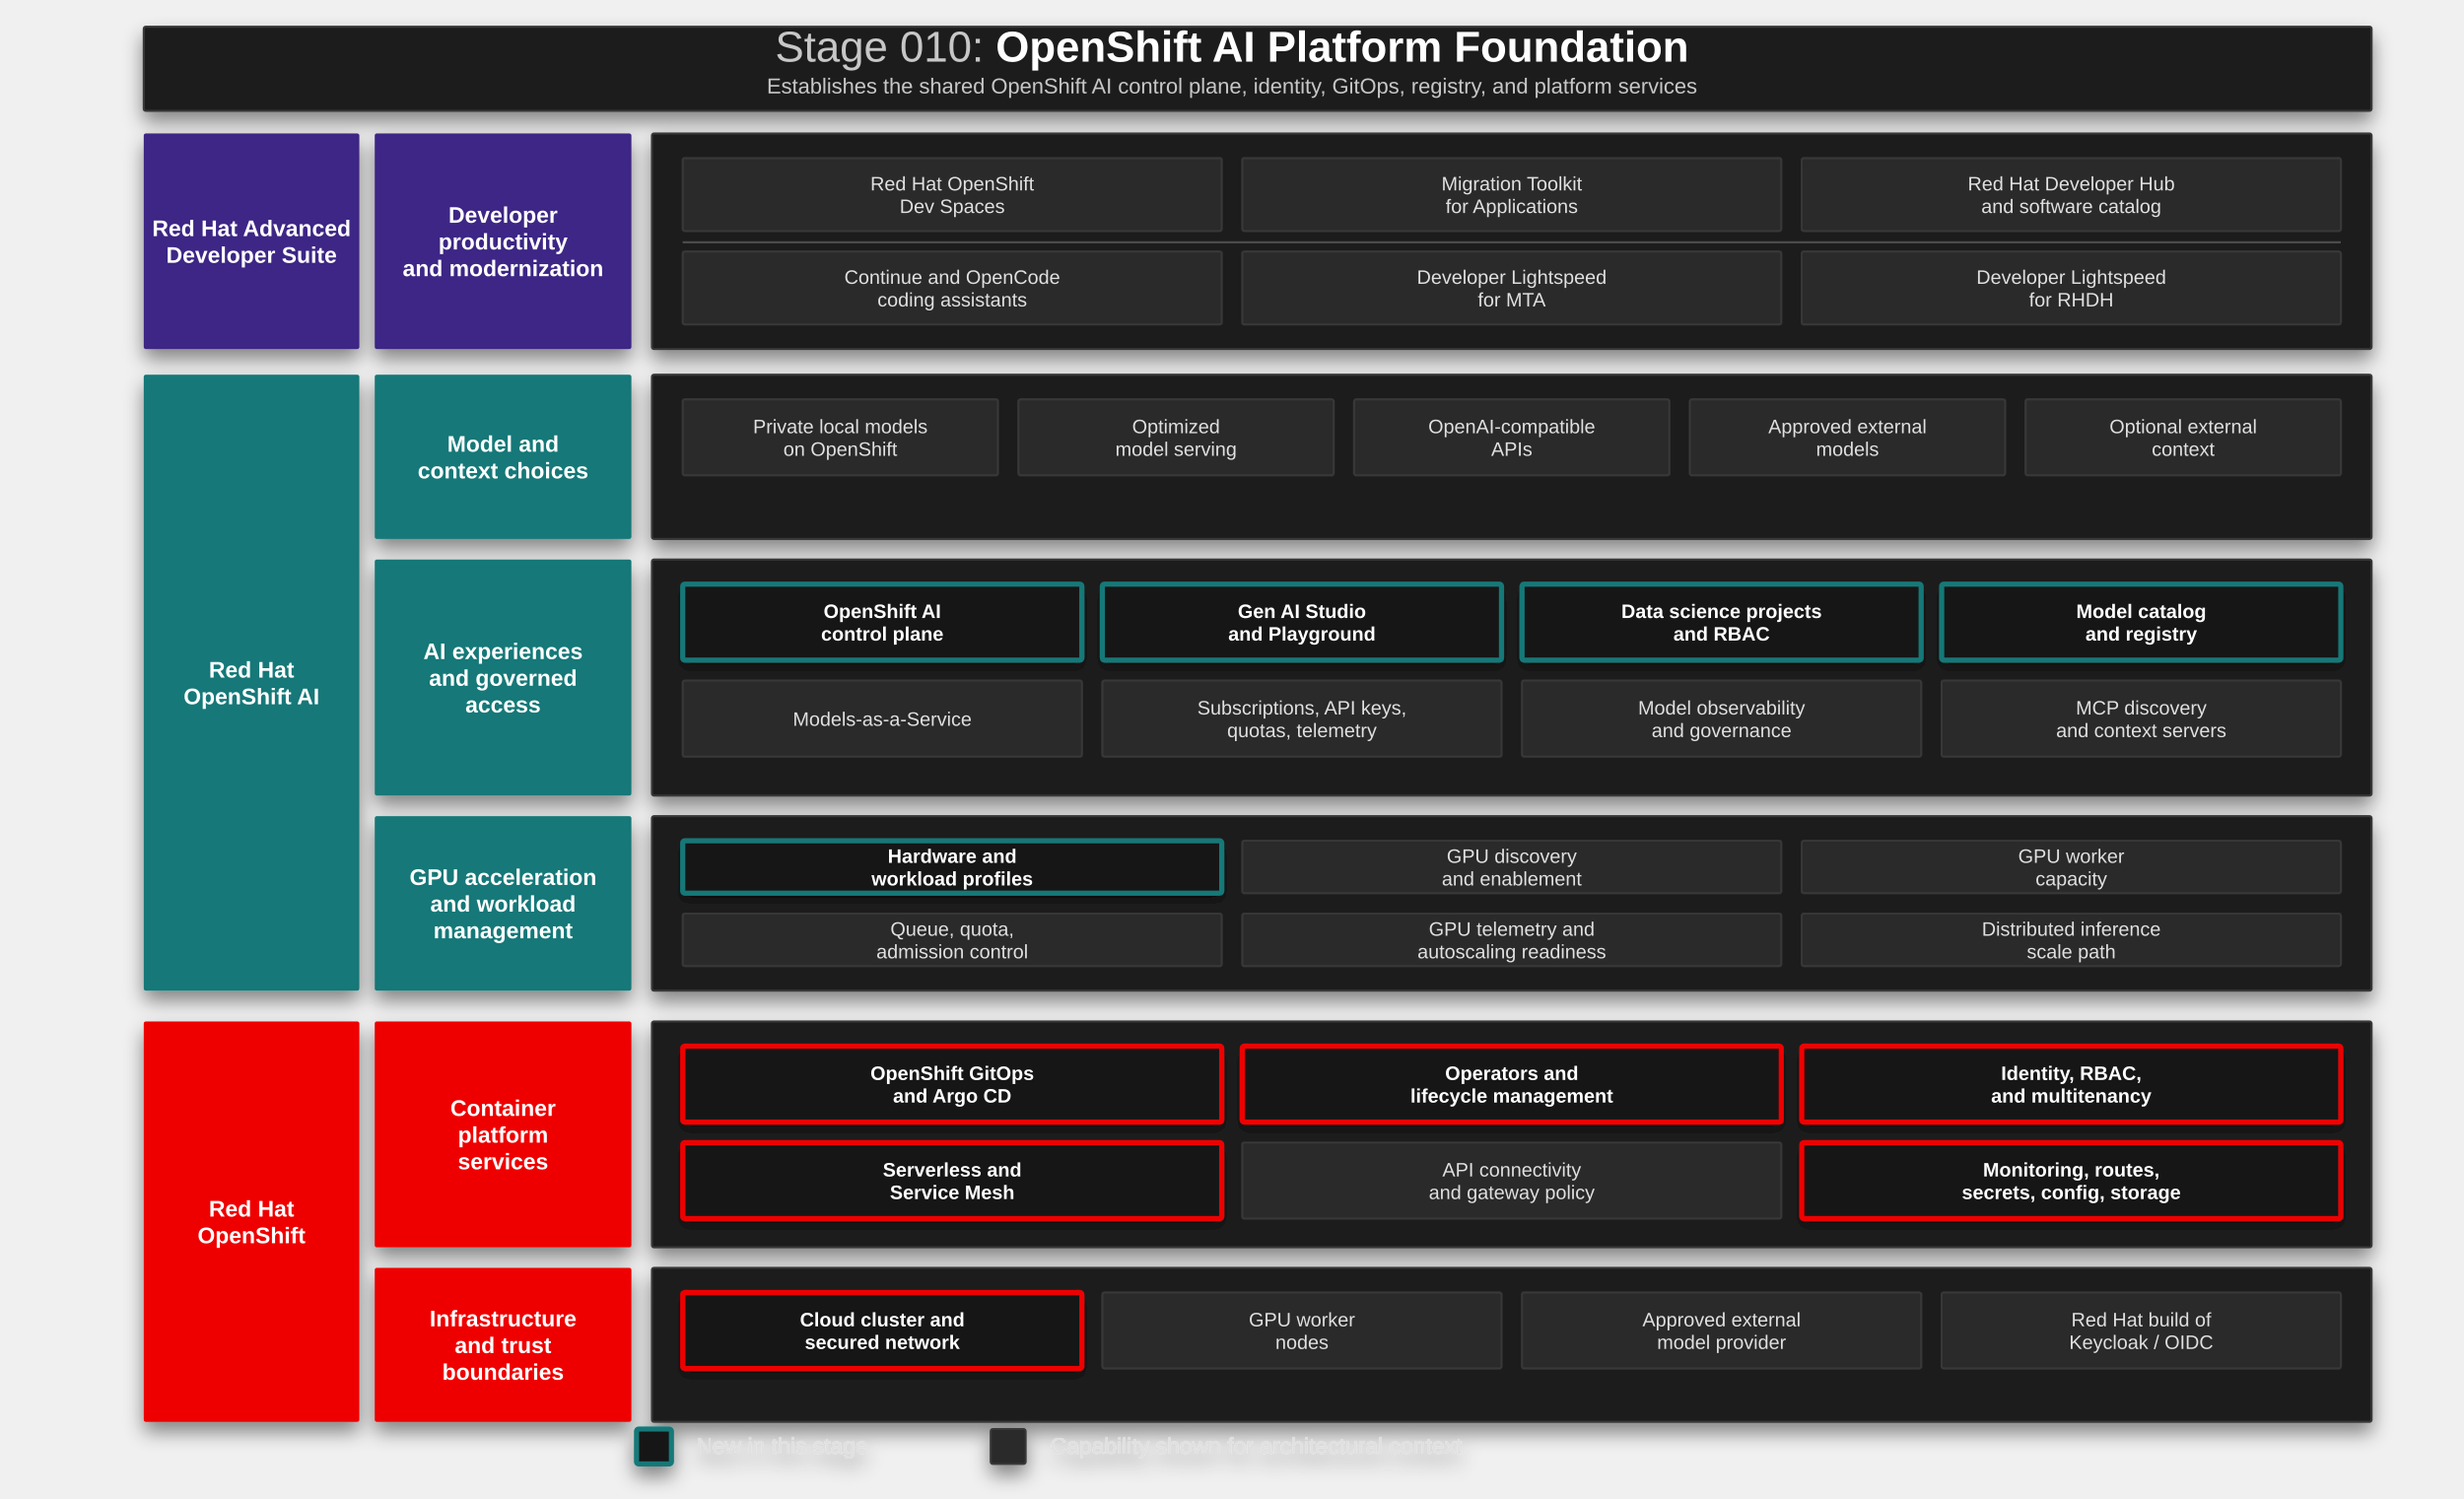
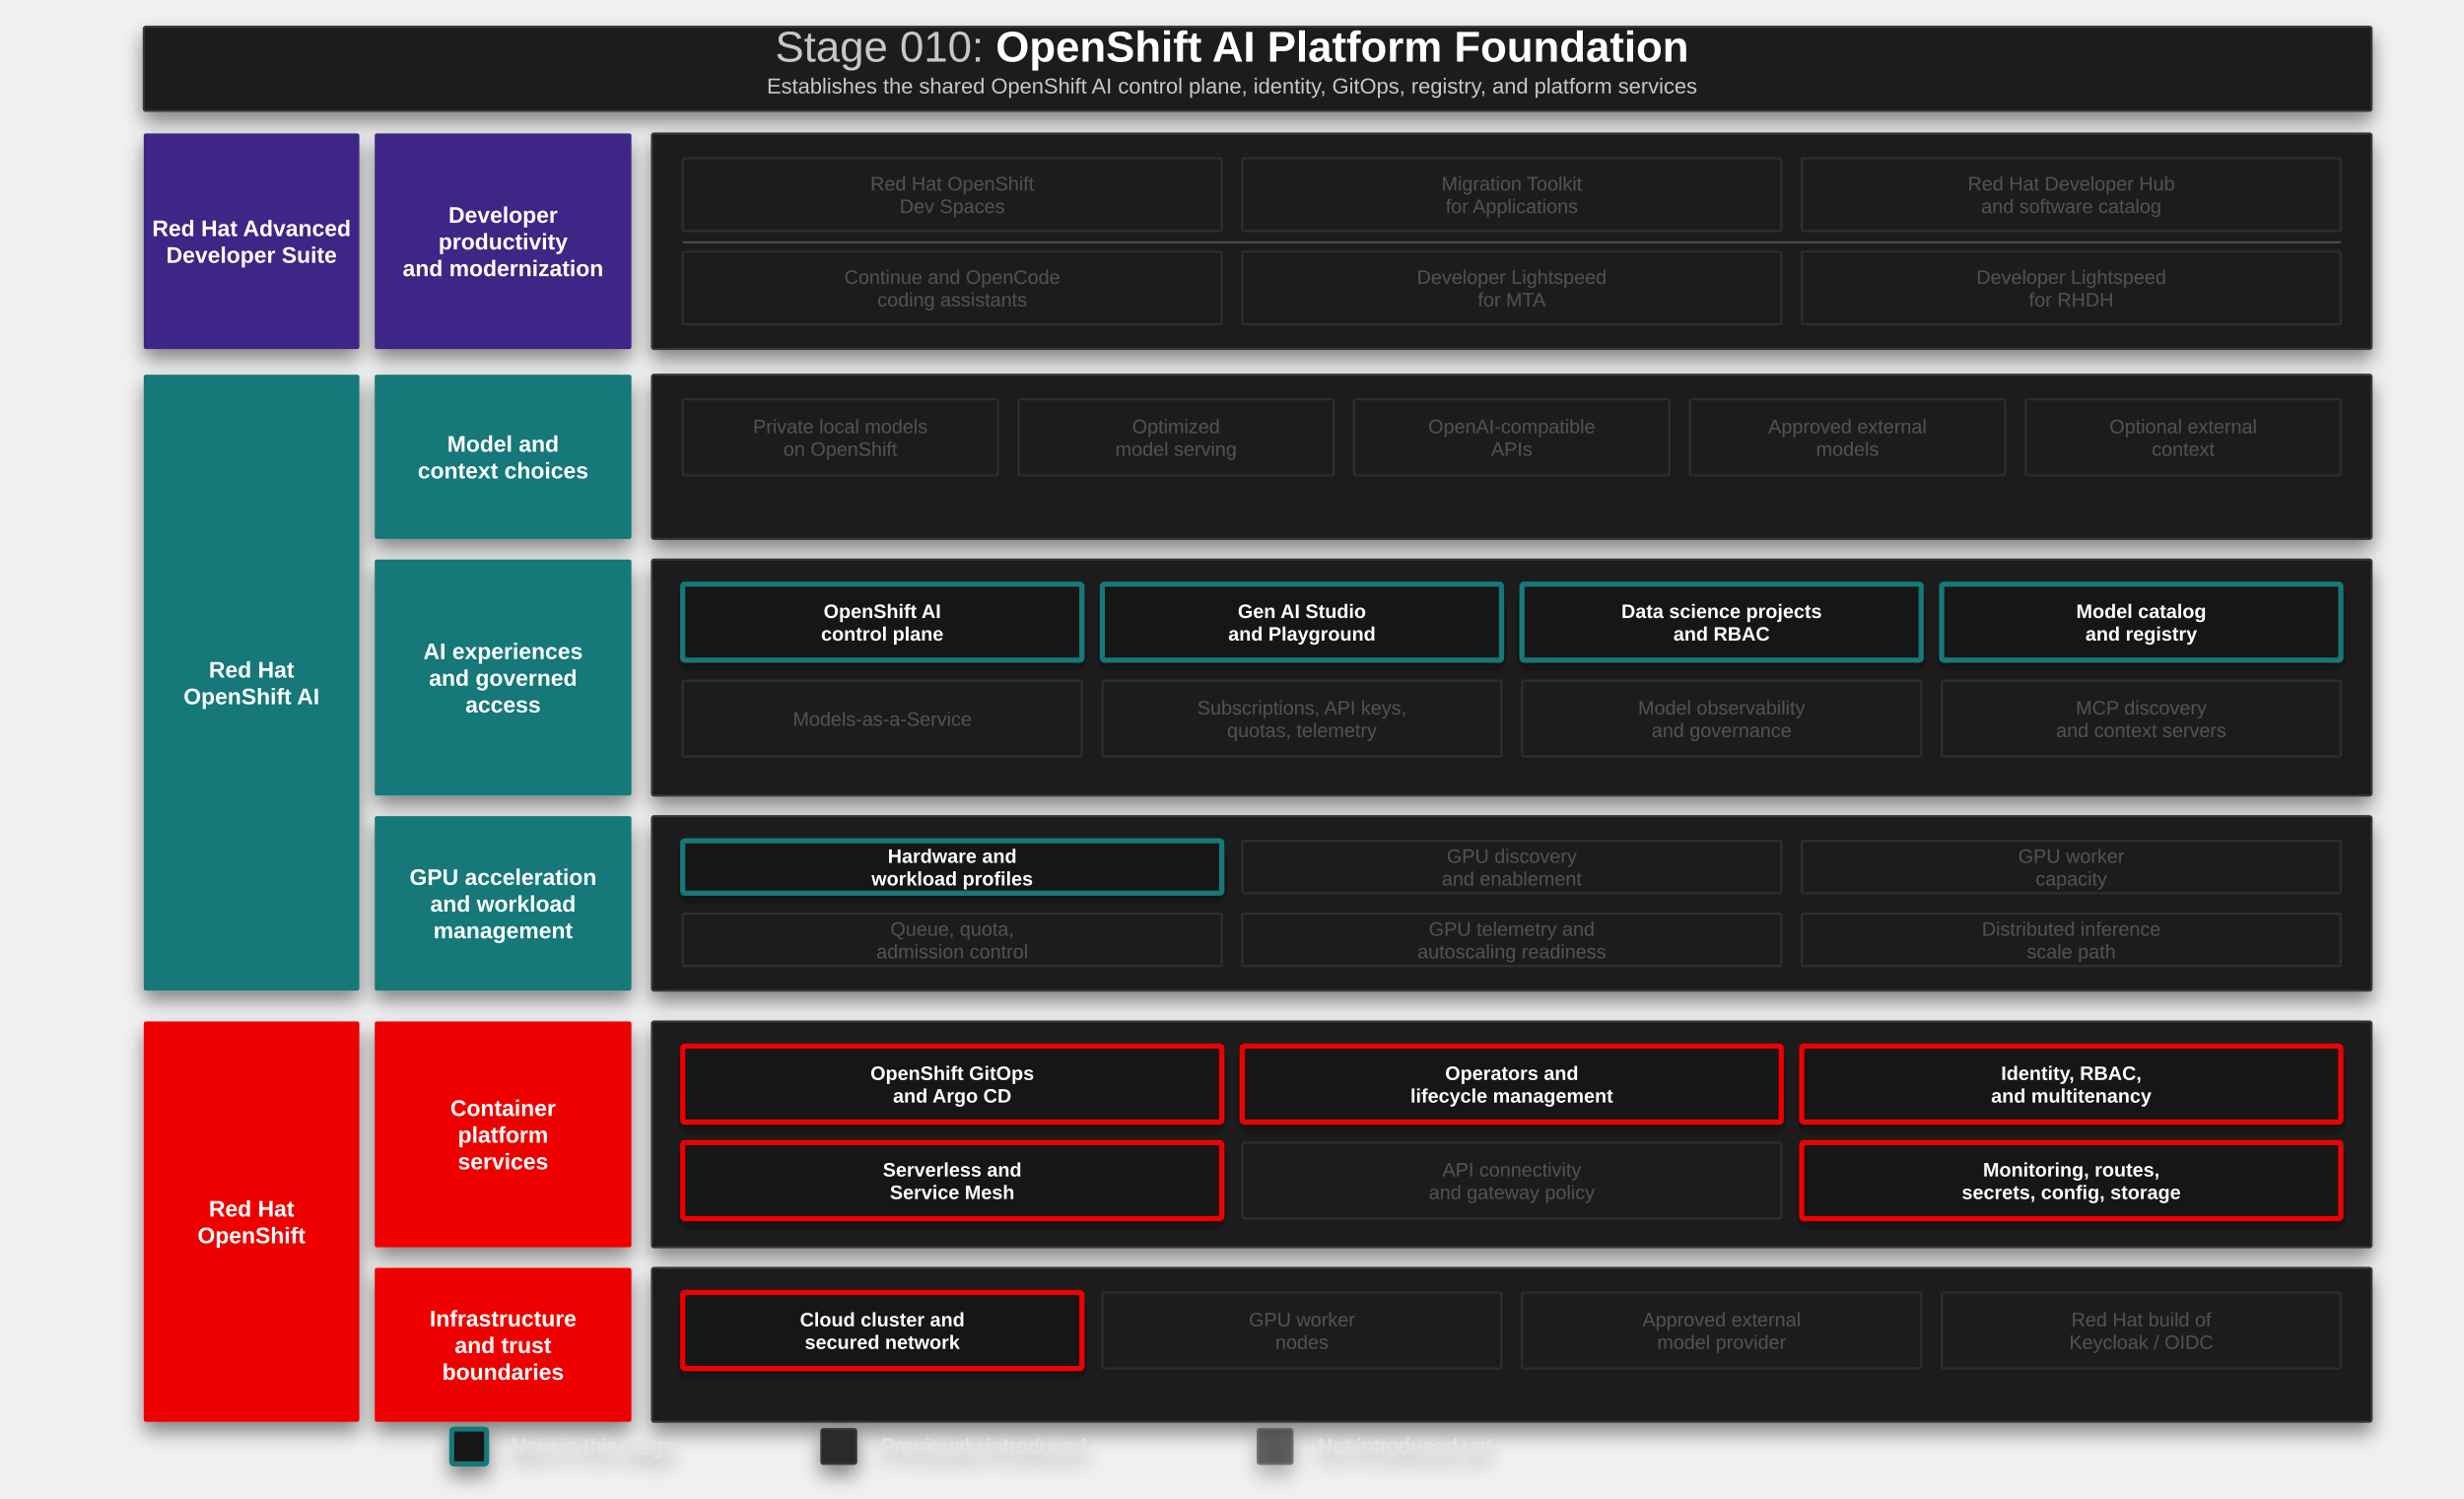
<svg xmlns="http://www.w3.org/2000/svg" width="2400" height="1460" viewBox="0 0 2400 1460" role="img" aria-labelledby="title desc">
  <style>.display{font-family:'Red Hat Display','Arial',sans-serif}.body{font-family:'Red Hat Text','Arial',sans-serif}</style>
  <defs>
    <filter id="lift" x="-20%" y="-20%" width="140%" height="140%">
      <feDropShadow dx="0" dy="6" stdDeviation="5" flood-color="#000" flood-opacity="0.55" />
    </filter>
    <filter id="panelShadow" x="-8%" y="-8%" width="116%" height="116%">
      <feDropShadow dx="0" dy="10" stdDeviation="9" flood-color="#000" flood-opacity="0.45" />
    </filter>
  </defs>
  <g filter="url(#panelShadow)">
    <rect x="140" y="26" width="2170" height="82" rx="2" fill="#1f1f1f" stroke="#383838" stroke-width="2" />
    <text x="1200" y="60" class="display" font-size="42" fill="#ffffff" font-weight="700" text-anchor="middle">
      <tspan fill="#c7c7c7" font-weight="500">Stage 010:</tspan> OpenShift AI Platform Foundation</text>
    <text x="1200" y="91" class="body" font-size="21" fill="#c7c7c7" text-anchor="middle">Establishes the shared OpenShift AI control plane, identity, GitOps, registry, and platform services</text>
    <rect x="140" y="130" width="210" height="210" rx="2" fill="#3d2785" stroke="#3d2785" stroke-width="0" />
    <text x="245" y="230" class="body" font-size="22" fill="#ffffff" font-weight="700" text-anchor="middle">Red Hat Advanced</text>
    <text x="245" y="256" class="body" font-size="22" fill="#ffffff" font-weight="700" text-anchor="middle">Developer Suite</text>
    <rect x="140" y="365" width="210" height="600" rx="2" fill="#147878" stroke="#147878" stroke-width="0" />
    <text x="245" y="660" class="body" font-size="22" fill="#ffffff" font-weight="700" text-anchor="middle">Red Hat</text>
    <text x="245" y="686" class="body" font-size="22" fill="#ffffff" font-weight="700" text-anchor="middle">OpenShift AI</text>
    <rect x="140" y="995" width="210" height="390" rx="2" fill="#ee0000" stroke="#ee0000" stroke-width="0" />
    <text x="245" y="1185" class="body" font-size="22" fill="#ffffff" font-weight="700" text-anchor="middle">Red Hat</text>
    <text x="245" y="1211" class="body" font-size="22" fill="#ffffff" font-weight="700" text-anchor="middle">OpenShift</text>
    <rect x="365" y="130" width="250" height="210" rx="2" fill="#3d2785" stroke="#3d2785" stroke-width="0" />
    <text x="490" y="217" class="body" font-size="22" fill="#ffffff" font-weight="700" text-anchor="middle">Developer</text>
    <text x="490" y="243" class="body" font-size="22" fill="#ffffff" font-weight="700" text-anchor="middle">productivity</text>
    <text x="490" y="269" class="body" font-size="22" fill="#ffffff" font-weight="700" text-anchor="middle">and modernization</text>
    <rect x="635" y="130" width="1675" height="210" rx="2" fill="#1f1f1f" stroke="#383838" stroke-width="2" />
-     <g>
-       <rect x="665" y="154" width="525" height="71" rx="2" fill="#292929" stroke="#383838" stroke-width="2" />
-       <text x="927.5" y="185.5" class="body" font-size="19" fill="#e0e0e0" font-weight="450" text-anchor="middle">Red Hat OpenShift</text>
-       <text x="927.5" y="207.5" class="body" font-size="19" fill="#e0e0e0" font-weight="450" text-anchor="middle">Dev Spaces</text>
-     </g>
-     <g>
-       <rect x="1210" y="154" width="525" height="71" rx="2" fill="#292929" stroke="#383838" stroke-width="2" />
-       <text x="1472.5" y="185.5" class="body" font-size="19" fill="#e0e0e0" font-weight="450" text-anchor="middle">Migration Toolkit</text>
-       <text x="1472.5" y="207.5" class="body" font-size="19" fill="#e0e0e0" font-weight="450" text-anchor="middle">for Applications</text>
-     </g>
-     <g>
-       <rect x="1755" y="154" width="525" height="71" rx="2" fill="#292929" stroke="#383838" stroke-width="2" />
-       <text x="2017.5" y="185.5" class="body" font-size="19" fill="#e0e0e0" font-weight="450" text-anchor="middle">Red Hat Developer Hub</text>
-       <text x="2017.5" y="207.5" class="body" font-size="19" fill="#e0e0e0" font-weight="450" text-anchor="middle">and software catalog</text>
-     </g>
-     <g>
-       <rect x="665" y="245" width="525" height="71" rx="2" fill="#292929" stroke="#383838" stroke-width="2" />
-       <text x="927.5" y="276.5" class="body" font-size="19" fill="#e0e0e0" font-weight="450" text-anchor="middle">Continue and OpenCode</text>
-       <text x="927.5" y="298.5" class="body" font-size="19" fill="#e0e0e0" font-weight="450" text-anchor="middle">coding assistants</text>
-     </g>
-     <g>
-       <rect x="1210" y="245" width="525" height="71" rx="2" fill="#292929" stroke="#383838" stroke-width="2" />
-       <text x="1472.5" y="276.5" class="body" font-size="19" fill="#e0e0e0" font-weight="450" text-anchor="middle">Developer Lightspeed</text>
-       <text x="1472.5" y="298.5" class="body" font-size="19" fill="#e0e0e0" font-weight="450" text-anchor="middle">for MTA</text>
-     </g>
-     <g>
-       <rect x="1755" y="245" width="525" height="71" rx="2" fill="#292929" stroke="#383838" stroke-width="2" />
-       <text x="2017.5" y="276.5" class="body" font-size="19" fill="#e0e0e0" font-weight="450" text-anchor="middle">Developer Lightspeed</text>
-       <text x="2017.5" y="298.5" class="body" font-size="19" fill="#e0e0e0" font-weight="450" text-anchor="middle">for RHDH</text>
+     <g opacity="0.62">
+       <rect x="665" y="154" width="525" height="71" rx="2" fill="#1f1f1f" stroke="#383838" stroke-width="2" />
+       <text x="927.5" y="185.5" class="body" font-size="19" fill="#707070" font-weight="450" text-anchor="middle">Red Hat OpenShift</text>
+       <text x="927.5" y="207.5" class="body" font-size="19" fill="#707070" font-weight="450" text-anchor="middle">Dev Spaces</text>
+     </g>
+     <g opacity="0.62">
+       <rect x="1210" y="154" width="525" height="71" rx="2" fill="#1f1f1f" stroke="#383838" stroke-width="2" />
+       <text x="1472.5" y="185.5" class="body" font-size="19" fill="#707070" font-weight="450" text-anchor="middle">Migration Toolkit</text>
+       <text x="1472.5" y="207.5" class="body" font-size="19" fill="#707070" font-weight="450" text-anchor="middle">for Applications</text>
+     </g>
+     <g opacity="0.62">
+       <rect x="1755" y="154" width="525" height="71" rx="2" fill="#1f1f1f" stroke="#383838" stroke-width="2" />
+       <text x="2017.5" y="185.5" class="body" font-size="19" fill="#707070" font-weight="450" text-anchor="middle">Red Hat Developer Hub</text>
+       <text x="2017.5" y="207.5" class="body" font-size="19" fill="#707070" font-weight="450" text-anchor="middle">and software catalog</text>
+     </g>
+     <g opacity="0.62">
+       <rect x="665" y="245" width="525" height="71" rx="2" fill="#1f1f1f" stroke="#383838" stroke-width="2" />
+       <text x="927.5" y="276.5" class="body" font-size="19" fill="#707070" font-weight="450" text-anchor="middle">Continue and OpenCode</text>
+       <text x="927.5" y="298.5" class="body" font-size="19" fill="#707070" font-weight="450" text-anchor="middle">coding assistants</text>
+     </g>
+     <g opacity="0.62">
+       <rect x="1210" y="245" width="525" height="71" rx="2" fill="#1f1f1f" stroke="#383838" stroke-width="2" />
+       <text x="1472.5" y="276.5" class="body" font-size="19" fill="#707070" font-weight="450" text-anchor="middle">Developer Lightspeed</text>
+       <text x="1472.5" y="298.5" class="body" font-size="19" fill="#707070" font-weight="450" text-anchor="middle">for MTA</text>
+     </g>
+     <g opacity="0.62">
+       <rect x="1755" y="245" width="525" height="71" rx="2" fill="#1f1f1f" stroke="#383838" stroke-width="2" />
+       <text x="2017.5" y="276.5" class="body" font-size="19" fill="#707070" font-weight="450" text-anchor="middle">Developer Lightspeed</text>
+       <text x="2017.5" y="298.5" class="body" font-size="19" fill="#707070" font-weight="450" text-anchor="middle">for RHDH</text>
    </g>
    <line x1="665" y1="236" x2="2280" y2="236" stroke="#4d4d4d" stroke-width="2" />
    <rect x="365" y="365" width="250" height="160" rx="2" fill="#147878" stroke="#147878" stroke-width="0" />
    <text x="490" y="440" class="body" font-size="22" fill="#ffffff" font-weight="700" text-anchor="middle">Model and</text>
    <text x="490" y="466" class="body" font-size="22" fill="#ffffff" font-weight="700" text-anchor="middle">context choices</text>
    <rect x="635" y="365" width="1675" height="160" rx="2" fill="#1f1f1f" stroke="#383838" stroke-width="2" />
-     <g>
-       <rect x="665" y="389" width="307" height="74" rx="2" fill="#292929" stroke="#383838" stroke-width="2" />
-       <text x="818.5" y="422" class="body" font-size="19" fill="#e0e0e0" font-weight="450" text-anchor="middle">Private local models</text>
-       <text x="818.5" y="444" class="body" font-size="19" fill="#e0e0e0" font-weight="450" text-anchor="middle">on OpenShift</text>
-     </g>
-     <g>
-       <rect x="992" y="389" width="307" height="74" rx="2" fill="#292929" stroke="#383838" stroke-width="2" />
-       <text x="1145.5" y="422" class="body" font-size="19" fill="#e0e0e0" font-weight="450" text-anchor="middle">Optimized</text>
-       <text x="1145.5" y="444" class="body" font-size="19" fill="#e0e0e0" font-weight="450" text-anchor="middle">model serving</text>
-     </g>
-     <g>
-       <rect x="1319" y="389" width="307" height="74" rx="2" fill="#292929" stroke="#383838" stroke-width="2" />
-       <text x="1472.5" y="422" class="body" font-size="19" fill="#e0e0e0" font-weight="450" text-anchor="middle">OpenAI-compatible</text>
-       <text x="1472.5" y="444" class="body" font-size="19" fill="#e0e0e0" font-weight="450" text-anchor="middle">APIs</text>
-     </g>
-     <g>
-       <rect x="1646" y="389" width="307" height="74" rx="2" fill="#292929" stroke="#383838" stroke-width="2" />
-       <text x="1799.5" y="422" class="body" font-size="19" fill="#e0e0e0" font-weight="450" text-anchor="middle">Approved external</text>
-       <text x="1799.5" y="444" class="body" font-size="19" fill="#e0e0e0" font-weight="450" text-anchor="middle">models</text>
-     </g>
-     <g>
-       <rect x="1973" y="389" width="307" height="74" rx="2" fill="#292929" stroke="#383838" stroke-width="2" />
-       <text x="2126.5" y="422" class="body" font-size="19" fill="#e0e0e0" font-weight="450" text-anchor="middle">Optional external</text>
-       <text x="2126.5" y="444" class="body" font-size="19" fill="#e0e0e0" font-weight="450" text-anchor="middle">context</text>
+     <g opacity="0.62">
+       <rect x="665" y="389" width="307" height="74" rx="2" fill="#1f1f1f" stroke="#383838" stroke-width="2" />
+       <text x="818.5" y="422" class="body" font-size="19" fill="#707070" font-weight="450" text-anchor="middle">Private local models</text>
+       <text x="818.5" y="444" class="body" font-size="19" fill="#707070" font-weight="450" text-anchor="middle">on OpenShift</text>
+     </g>
+     <g opacity="0.62">
+       <rect x="992" y="389" width="307" height="74" rx="2" fill="#1f1f1f" stroke="#383838" stroke-width="2" />
+       <text x="1145.5" y="422" class="body" font-size="19" fill="#707070" font-weight="450" text-anchor="middle">Optimized</text>
+       <text x="1145.5" y="444" class="body" font-size="19" fill="#707070" font-weight="450" text-anchor="middle">model serving</text>
+     </g>
+     <g opacity="0.62">
+       <rect x="1319" y="389" width="307" height="74" rx="2" fill="#1f1f1f" stroke="#383838" stroke-width="2" />
+       <text x="1472.5" y="422" class="body" font-size="19" fill="#707070" font-weight="450" text-anchor="middle">OpenAI-compatible</text>
+       <text x="1472.5" y="444" class="body" font-size="19" fill="#707070" font-weight="450" text-anchor="middle">APIs</text>
+     </g>
+     <g opacity="0.62">
+       <rect x="1646" y="389" width="307" height="74" rx="2" fill="#1f1f1f" stroke="#383838" stroke-width="2" />
+       <text x="1799.5" y="422" class="body" font-size="19" fill="#707070" font-weight="450" text-anchor="middle">Approved external</text>
+       <text x="1799.5" y="444" class="body" font-size="19" fill="#707070" font-weight="450" text-anchor="middle">models</text>
+     </g>
+     <g opacity="0.62">
+       <rect x="1973" y="389" width="307" height="74" rx="2" fill="#1f1f1f" stroke="#383838" stroke-width="2" />
+       <text x="2126.5" y="422" class="body" font-size="19" fill="#707070" font-weight="450" text-anchor="middle">Optional external</text>
+       <text x="2126.5" y="444" class="body" font-size="19" fill="#707070" font-weight="450" text-anchor="middle">context</text>
    </g>
    <rect x="365" y="545" width="250" height="230" rx="2" fill="#147878" stroke="#147878" stroke-width="0" />
    <text x="490" y="642" class="body" font-size="22" fill="#ffffff" font-weight="700" text-anchor="middle">AI experiences</text>
    <text x="490" y="668" class="body" font-size="22" fill="#ffffff" font-weight="700" text-anchor="middle">and governed</text>
    <text x="490" y="694" class="body" font-size="22" fill="#ffffff" font-weight="700" text-anchor="middle">access</text>
    <rect x="635" y="545" width="1675" height="230" rx="2" fill="#1f1f1f" stroke="#383838" stroke-width="2" />
    <g filter="url(#lift)">
      <rect x="665" y="569" width="388.75" height="74" rx="2" fill="#151515" stroke="#147878" stroke-width="5" />
      <text x="859.375" y="602" class="body" font-size="19" fill="#ffffff" font-weight="700" text-anchor="middle">OpenShift AI</text>
      <text x="859.375" y="624" class="body" font-size="19" fill="#ffffff" font-weight="700" text-anchor="middle">control plane</text>
    </g>
    <g filter="url(#lift)">
      <rect x="1073.75" y="569" width="388.75" height="74" rx="2" fill="#151515" stroke="#147878" stroke-width="5" />
      <text x="1268.125" y="602" class="body" font-size="19" fill="#ffffff" font-weight="700" text-anchor="middle">Gen AI Studio</text>
      <text x="1268.125" y="624" class="body" font-size="19" fill="#ffffff" font-weight="700" text-anchor="middle">and Playground</text>
    </g>
    <g filter="url(#lift)">
      <rect x="1482.5" y="569" width="388.75" height="74" rx="2" fill="#151515" stroke="#147878" stroke-width="5" />
      <text x="1676.875" y="602" class="body" font-size="19" fill="#ffffff" font-weight="700" text-anchor="middle">Data science projects</text>
      <text x="1676.875" y="624" class="body" font-size="19" fill="#ffffff" font-weight="700" text-anchor="middle">and RBAC</text>
    </g>
    <g filter="url(#lift)">
      <rect x="1891.25" y="569" width="388.75" height="74" rx="2" fill="#151515" stroke="#147878" stroke-width="5" />
      <text x="2085.625" y="602" class="body" font-size="19" fill="#ffffff" font-weight="700" text-anchor="middle">Model catalog</text>
      <text x="2085.625" y="624" class="body" font-size="19" fill="#ffffff" font-weight="700" text-anchor="middle">and registry</text>
    </g>
-     <g>
-       <rect x="665" y="663" width="388.75" height="74" rx="2" fill="#292929" stroke="#383838" stroke-width="2" />
-       <text x="859.375" y="707" class="body" font-size="19" fill="#e0e0e0" font-weight="450" text-anchor="middle">Models-as-a-Service</text>
-     </g>
-     <g>
-       <rect x="1073.75" y="663" width="388.75" height="74" rx="2" fill="#292929" stroke="#383838" stroke-width="2" />
-       <text x="1268.125" y="696" class="body" font-size="19" fill="#e0e0e0" font-weight="450" text-anchor="middle">Subscriptions, API keys,</text>
-       <text x="1268.125" y="718" class="body" font-size="19" fill="#e0e0e0" font-weight="450" text-anchor="middle">quotas, telemetry</text>
-     </g>
-     <g>
-       <rect x="1482.5" y="663" width="388.75" height="74" rx="2" fill="#292929" stroke="#383838" stroke-width="2" />
-       <text x="1676.875" y="696" class="body" font-size="19" fill="#e0e0e0" font-weight="450" text-anchor="middle">Model observability</text>
-       <text x="1676.875" y="718" class="body" font-size="19" fill="#e0e0e0" font-weight="450" text-anchor="middle">and governance</text>
-     </g>
-     <g>
-       <rect x="1891.25" y="663" width="388.75" height="74" rx="2" fill="#292929" stroke="#383838" stroke-width="2" />
-       <text x="2085.625" y="696" class="body" font-size="19" fill="#e0e0e0" font-weight="450" text-anchor="middle">MCP discovery</text>
-       <text x="2085.625" y="718" class="body" font-size="19" fill="#e0e0e0" font-weight="450" text-anchor="middle">and context servers</text>
+     <g opacity="0.62">
+       <rect x="665" y="663" width="388.75" height="74" rx="2" fill="#1f1f1f" stroke="#383838" stroke-width="2" />
+       <text x="859.375" y="707" class="body" font-size="19" fill="#707070" font-weight="450" text-anchor="middle">Models-as-a-Service</text>
+     </g>
+     <g opacity="0.62">
+       <rect x="1073.75" y="663" width="388.75" height="74" rx="2" fill="#1f1f1f" stroke="#383838" stroke-width="2" />
+       <text x="1268.125" y="696" class="body" font-size="19" fill="#707070" font-weight="450" text-anchor="middle">Subscriptions, API keys,</text>
+       <text x="1268.125" y="718" class="body" font-size="19" fill="#707070" font-weight="450" text-anchor="middle">quotas, telemetry</text>
+     </g>
+     <g opacity="0.62">
+       <rect x="1482.5" y="663" width="388.75" height="74" rx="2" fill="#1f1f1f" stroke="#383838" stroke-width="2" />
+       <text x="1676.875" y="696" class="body" font-size="19" fill="#707070" font-weight="450" text-anchor="middle">Model observability</text>
+       <text x="1676.875" y="718" class="body" font-size="19" fill="#707070" font-weight="450" text-anchor="middle">and governance</text>
+     </g>
+     <g opacity="0.62">
+       <rect x="1891.25" y="663" width="388.75" height="74" rx="2" fill="#1f1f1f" stroke="#383838" stroke-width="2" />
+       <text x="2085.625" y="696" class="body" font-size="19" fill="#707070" font-weight="450" text-anchor="middle">MCP discovery</text>
+       <text x="2085.625" y="718" class="body" font-size="19" fill="#707070" font-weight="450" text-anchor="middle">and context servers</text>
    </g>
    <rect x="365" y="795" width="250" height="170" rx="2" fill="#147878" stroke="#147878" stroke-width="0" />
    <text x="490" y="862" class="body" font-size="22" fill="#ffffff" font-weight="700" text-anchor="middle">GPU acceleration</text>
    <text x="490" y="888" class="body" font-size="22" fill="#ffffff" font-weight="700" text-anchor="middle">and workload</text>
    <text x="490" y="914" class="body" font-size="22" fill="#ffffff" font-weight="700" text-anchor="middle">management</text>
    <rect x="635" y="795" width="1675" height="170" rx="2" fill="#1f1f1f" stroke="#383838" stroke-width="2" />
    <g filter="url(#lift)">
      <rect x="665" y="819" width="525" height="51" rx="2" fill="#151515" stroke="#147878" stroke-width="5" />
      <text x="927.5" y="840.5" class="body" font-size="19" fill="#ffffff" font-weight="700" text-anchor="middle">Hardware and</text>
      <text x="927.5" y="862.5" class="body" font-size="19" fill="#ffffff" font-weight="700" text-anchor="middle">workload profiles</text>
    </g>
-     <g>
-       <rect x="1210" y="819" width="525" height="51" rx="2" fill="#292929" stroke="#383838" stroke-width="2" />
-       <text x="1472.5" y="840.5" class="body" font-size="19" fill="#e0e0e0" font-weight="450" text-anchor="middle">GPU discovery</text>
-       <text x="1472.5" y="862.5" class="body" font-size="19" fill="#e0e0e0" font-weight="450" text-anchor="middle">and enablement</text>
-     </g>
-     <g>
-       <rect x="1755" y="819" width="525" height="51" rx="2" fill="#292929" stroke="#383838" stroke-width="2" />
-       <text x="2017.5" y="840.5" class="body" font-size="19" fill="#e0e0e0" font-weight="450" text-anchor="middle">GPU worker</text>
-       <text x="2017.5" y="862.5" class="body" font-size="19" fill="#e0e0e0" font-weight="450" text-anchor="middle">capacity</text>
-     </g>
-     <g>
-       <rect x="665" y="890" width="525" height="51" rx="2" fill="#292929" stroke="#383838" stroke-width="2" />
-       <text x="927.5" y="911.5" class="body" font-size="19" fill="#e0e0e0" font-weight="450" text-anchor="middle">Queue, quota,</text>
-       <text x="927.5" y="933.5" class="body" font-size="19" fill="#e0e0e0" font-weight="450" text-anchor="middle">admission control</text>
-     </g>
-     <g>
-       <rect x="1210" y="890" width="525" height="51" rx="2" fill="#292929" stroke="#383838" stroke-width="2" />
-       <text x="1472.5" y="911.5" class="body" font-size="19" fill="#e0e0e0" font-weight="450" text-anchor="middle">GPU telemetry and</text>
-       <text x="1472.5" y="933.5" class="body" font-size="19" fill="#e0e0e0" font-weight="450" text-anchor="middle">autoscaling readiness</text>
-     </g>
-     <g>
-       <rect x="1755" y="890" width="525" height="51" rx="2" fill="#292929" stroke="#383838" stroke-width="2" />
-       <text x="2017.5" y="911.5" class="body" font-size="19" fill="#e0e0e0" font-weight="450" text-anchor="middle">Distributed inference</text>
-       <text x="2017.5" y="933.5" class="body" font-size="19" fill="#e0e0e0" font-weight="450" text-anchor="middle">scale path</text>
+     <g opacity="0.62">
+       <rect x="1210" y="819" width="525" height="51" rx="2" fill="#1f1f1f" stroke="#383838" stroke-width="2" />
+       <text x="1472.5" y="840.5" class="body" font-size="19" fill="#707070" font-weight="450" text-anchor="middle">GPU discovery</text>
+       <text x="1472.5" y="862.5" class="body" font-size="19" fill="#707070" font-weight="450" text-anchor="middle">and enablement</text>
+     </g>
+     <g opacity="0.62">
+       <rect x="1755" y="819" width="525" height="51" rx="2" fill="#1f1f1f" stroke="#383838" stroke-width="2" />
+       <text x="2017.5" y="840.5" class="body" font-size="19" fill="#707070" font-weight="450" text-anchor="middle">GPU worker</text>
+       <text x="2017.5" y="862.5" class="body" font-size="19" fill="#707070" font-weight="450" text-anchor="middle">capacity</text>
+     </g>
+     <g opacity="0.62">
+       <rect x="665" y="890" width="525" height="51" rx="2" fill="#1f1f1f" stroke="#383838" stroke-width="2" />
+       <text x="927.5" y="911.5" class="body" font-size="19" fill="#707070" font-weight="450" text-anchor="middle">Queue, quota,</text>
+       <text x="927.5" y="933.5" class="body" font-size="19" fill="#707070" font-weight="450" text-anchor="middle">admission control</text>
+     </g>
+     <g opacity="0.62">
+       <rect x="1210" y="890" width="525" height="51" rx="2" fill="#1f1f1f" stroke="#383838" stroke-width="2" />
+       <text x="1472.5" y="911.5" class="body" font-size="19" fill="#707070" font-weight="450" text-anchor="middle">GPU telemetry and</text>
+       <text x="1472.5" y="933.5" class="body" font-size="19" fill="#707070" font-weight="450" text-anchor="middle">autoscaling readiness</text>
+     </g>
+     <g opacity="0.62">
+       <rect x="1755" y="890" width="525" height="51" rx="2" fill="#1f1f1f" stroke="#383838" stroke-width="2" />
+       <text x="2017.5" y="911.5" class="body" font-size="19" fill="#707070" font-weight="450" text-anchor="middle">Distributed inference</text>
+       <text x="2017.5" y="933.5" class="body" font-size="19" fill="#707070" font-weight="450" text-anchor="middle">scale path</text>
    </g>
    <rect x="365" y="995" width="250" height="220" rx="2" fill="#ee0000" stroke="#ee0000" stroke-width="0" />
    <text x="490" y="1087" class="body" font-size="22" fill="#ffffff" font-weight="700" text-anchor="middle">Container</text>
    <text x="490" y="1113" class="body" font-size="22" fill="#ffffff" font-weight="700" text-anchor="middle">platform</text>
    <text x="490" y="1139" class="body" font-size="22" fill="#ffffff" font-weight="700" text-anchor="middle">services</text>
    <rect x="635" y="995" width="1675" height="220" rx="2" fill="#1f1f1f" stroke="#383838" stroke-width="2" />
    <g filter="url(#lift)">
      <rect x="665" y="1019" width="525" height="74" rx="2" fill="#151515" stroke="#ee0000" stroke-width="5" />
      <text x="927.5" y="1052" class="body" font-size="19" fill="#ffffff" font-weight="700" text-anchor="middle">OpenShift GitOps</text>
      <text x="927.5" y="1074" class="body" font-size="19" fill="#ffffff" font-weight="700" text-anchor="middle">and Argo CD</text>
    </g>
    <g filter="url(#lift)">
      <rect x="1210" y="1019" width="525" height="74" rx="2" fill="#151515" stroke="#ee0000" stroke-width="5" />
      <text x="1472.5" y="1052" class="body" font-size="19" fill="#ffffff" font-weight="700" text-anchor="middle">Operators and</text>
      <text x="1472.5" y="1074" class="body" font-size="19" fill="#ffffff" font-weight="700" text-anchor="middle">lifecycle management</text>
    </g>
    <g filter="url(#lift)">
      <rect x="1755" y="1019" width="525" height="74" rx="2" fill="#151515" stroke="#ee0000" stroke-width="5" />
      <text x="2017.5" y="1052" class="body" font-size="19" fill="#ffffff" font-weight="700" text-anchor="middle">Identity, RBAC,</text>
      <text x="2017.5" y="1074" class="body" font-size="19" fill="#ffffff" font-weight="700" text-anchor="middle">and multitenancy</text>
    </g>
    <g filter="url(#lift)">
      <rect x="665" y="1113" width="525" height="74" rx="2" fill="#151515" stroke="#ee0000" stroke-width="5" />
      <text x="927.5" y="1146" class="body" font-size="19" fill="#ffffff" font-weight="700" text-anchor="middle">Serverless and</text>
      <text x="927.5" y="1168" class="body" font-size="19" fill="#ffffff" font-weight="700" text-anchor="middle">Service Mesh</text>
    </g>
-     <g>
-       <rect x="1210" y="1113" width="525" height="74" rx="2" fill="#292929" stroke="#383838" stroke-width="2" />
-       <text x="1472.5" y="1146" class="body" font-size="19" fill="#e0e0e0" font-weight="450" text-anchor="middle">API connectivity</text>
-       <text x="1472.5" y="1168" class="body" font-size="19" fill="#e0e0e0" font-weight="450" text-anchor="middle">and gateway policy</text>
+     <g opacity="0.62">
+       <rect x="1210" y="1113" width="525" height="74" rx="2" fill="#1f1f1f" stroke="#383838" stroke-width="2" />
+       <text x="1472.5" y="1146" class="body" font-size="19" fill="#707070" font-weight="450" text-anchor="middle">API connectivity</text>
+       <text x="1472.5" y="1168" class="body" font-size="19" fill="#707070" font-weight="450" text-anchor="middle">and gateway policy</text>
    </g>
    <g filter="url(#lift)">
      <rect x="1755" y="1113" width="525" height="74" rx="2" fill="#151515" stroke="#ee0000" stroke-width="5" />
      <text x="2017.5" y="1146" class="body" font-size="19" fill="#ffffff" font-weight="700" text-anchor="middle">Monitoring, routes,</text>
      <text x="2017.5" y="1168" class="body" font-size="19" fill="#ffffff" font-weight="700" text-anchor="middle">secrets, config, storage</text>
    </g>
    <rect x="365" y="1235" width="250" height="150" rx="2" fill="#ee0000" stroke="#ee0000" stroke-width="0" />
    <text x="490" y="1292" class="body" font-size="22" fill="#ffffff" font-weight="700" text-anchor="middle">Infrastructure</text>
    <text x="490" y="1318" class="body" font-size="22" fill="#ffffff" font-weight="700" text-anchor="middle">and trust</text>
    <text x="490" y="1344" class="body" font-size="22" fill="#ffffff" font-weight="700" text-anchor="middle">boundaries</text>
    <rect x="635" y="1235" width="1675" height="150" rx="2" fill="#1f1f1f" stroke="#383838" stroke-width="2" />
    <g filter="url(#lift)">
      <rect x="665" y="1259" width="388.75" height="74" rx="2" fill="#151515" stroke="#ee0000" stroke-width="5" />
      <text x="859.375" y="1292" class="body" font-size="19" fill="#ffffff" font-weight="700" text-anchor="middle">Cloud cluster and</text>
      <text x="859.375" y="1314" class="body" font-size="19" fill="#ffffff" font-weight="700" text-anchor="middle">secured network</text>
    </g>
-     <g>
-       <rect x="1073.75" y="1259" width="388.75" height="74" rx="2" fill="#292929" stroke="#383838" stroke-width="2" />
-       <text x="1268.125" y="1292" class="body" font-size="19" fill="#e0e0e0" font-weight="450" text-anchor="middle">GPU worker</text>
-       <text x="1268.125" y="1314" class="body" font-size="19" fill="#e0e0e0" font-weight="450" text-anchor="middle">nodes</text>
-     </g>
-     <g>
-       <rect x="1482.5" y="1259" width="388.75" height="74" rx="2" fill="#292929" stroke="#383838" stroke-width="2" />
-       <text x="1676.875" y="1292" class="body" font-size="19" fill="#e0e0e0" font-weight="450" text-anchor="middle">Approved external</text>
-       <text x="1676.875" y="1314" class="body" font-size="19" fill="#e0e0e0" font-weight="450" text-anchor="middle">model provider</text>
-     </g>
-     <g>
-       <rect x="1891.25" y="1259" width="388.75" height="74" rx="2" fill="#292929" stroke="#383838" stroke-width="2" />
-       <text x="2085.625" y="1292" class="body" font-size="19" fill="#e0e0e0" font-weight="450" text-anchor="middle">Red Hat build of</text>
-       <text x="2085.625" y="1314" class="body" font-size="19" fill="#e0e0e0" font-weight="450" text-anchor="middle">Keycloak / OIDC</text>
-     </g>
-     <rect x="620" y="1392" width="34" height="34" rx="2" fill="#151515" stroke="#147878" stroke-width="5" />
-     <text x="678" y="1416" class="body" font-size="22" fill="#e0e0e0">New in this stage</text>
-     <rect x="965" y="1392" width="34" height="34" rx="2" fill="#292929" stroke="#383838" stroke-width="2" />
-     <text x="1023" y="1416" class="body" font-size="22" fill="#e0e0e0">Capability shown for architectural context</text>
+     <g opacity="0.62">
+       <rect x="1073.75" y="1259" width="388.75" height="74" rx="2" fill="#1f1f1f" stroke="#383838" stroke-width="2" />
+       <text x="1268.125" y="1292" class="body" font-size="19" fill="#707070" font-weight="450" text-anchor="middle">GPU worker</text>
+       <text x="1268.125" y="1314" class="body" font-size="19" fill="#707070" font-weight="450" text-anchor="middle">nodes</text>
+     </g>
+     <g opacity="0.62">
+       <rect x="1482.5" y="1259" width="388.75" height="74" rx="2" fill="#1f1f1f" stroke="#383838" stroke-width="2" />
+       <text x="1676.875" y="1292" class="body" font-size="19" fill="#707070" font-weight="450" text-anchor="middle">Approved external</text>
+       <text x="1676.875" y="1314" class="body" font-size="19" fill="#707070" font-weight="450" text-anchor="middle">model provider</text>
+     </g>
+     <g opacity="0.62">
+       <rect x="1891.25" y="1259" width="388.75" height="74" rx="2" fill="#1f1f1f" stroke="#383838" stroke-width="2" />
+       <text x="2085.625" y="1292" class="body" font-size="19" fill="#707070" font-weight="450" text-anchor="middle">Red Hat build of</text>
+       <text x="2085.625" y="1314" class="body" font-size="19" fill="#707070" font-weight="450" text-anchor="middle">Keycloak / OIDC</text>
+     </g>
+     <rect x="440" y="1392" width="34" height="34" rx="2" fill="#151515" stroke="#147878" stroke-width="5" />
+     <text x="498" y="1416" class="body" font-size="21" fill="#e0e0e0">New in this stage</text>
+     <rect x="800" y="1392" width="34" height="34" rx="2" fill="#292929" stroke="#383838" stroke-width="2" />
+     <text x="858" y="1416" class="body" font-size="21" fill="#e0e0e0">Previously introduced</text>
+     <rect x="1225" y="1392" width="34" height="34" rx="2" fill="#1f1f1f" stroke="#383838" stroke-width="2" opacity="0.62" />
+     <text x="1283" y="1416" class="body" font-size="21" fill="#e0e0e0">Not introduced yet</text>
  </g>
</svg>
